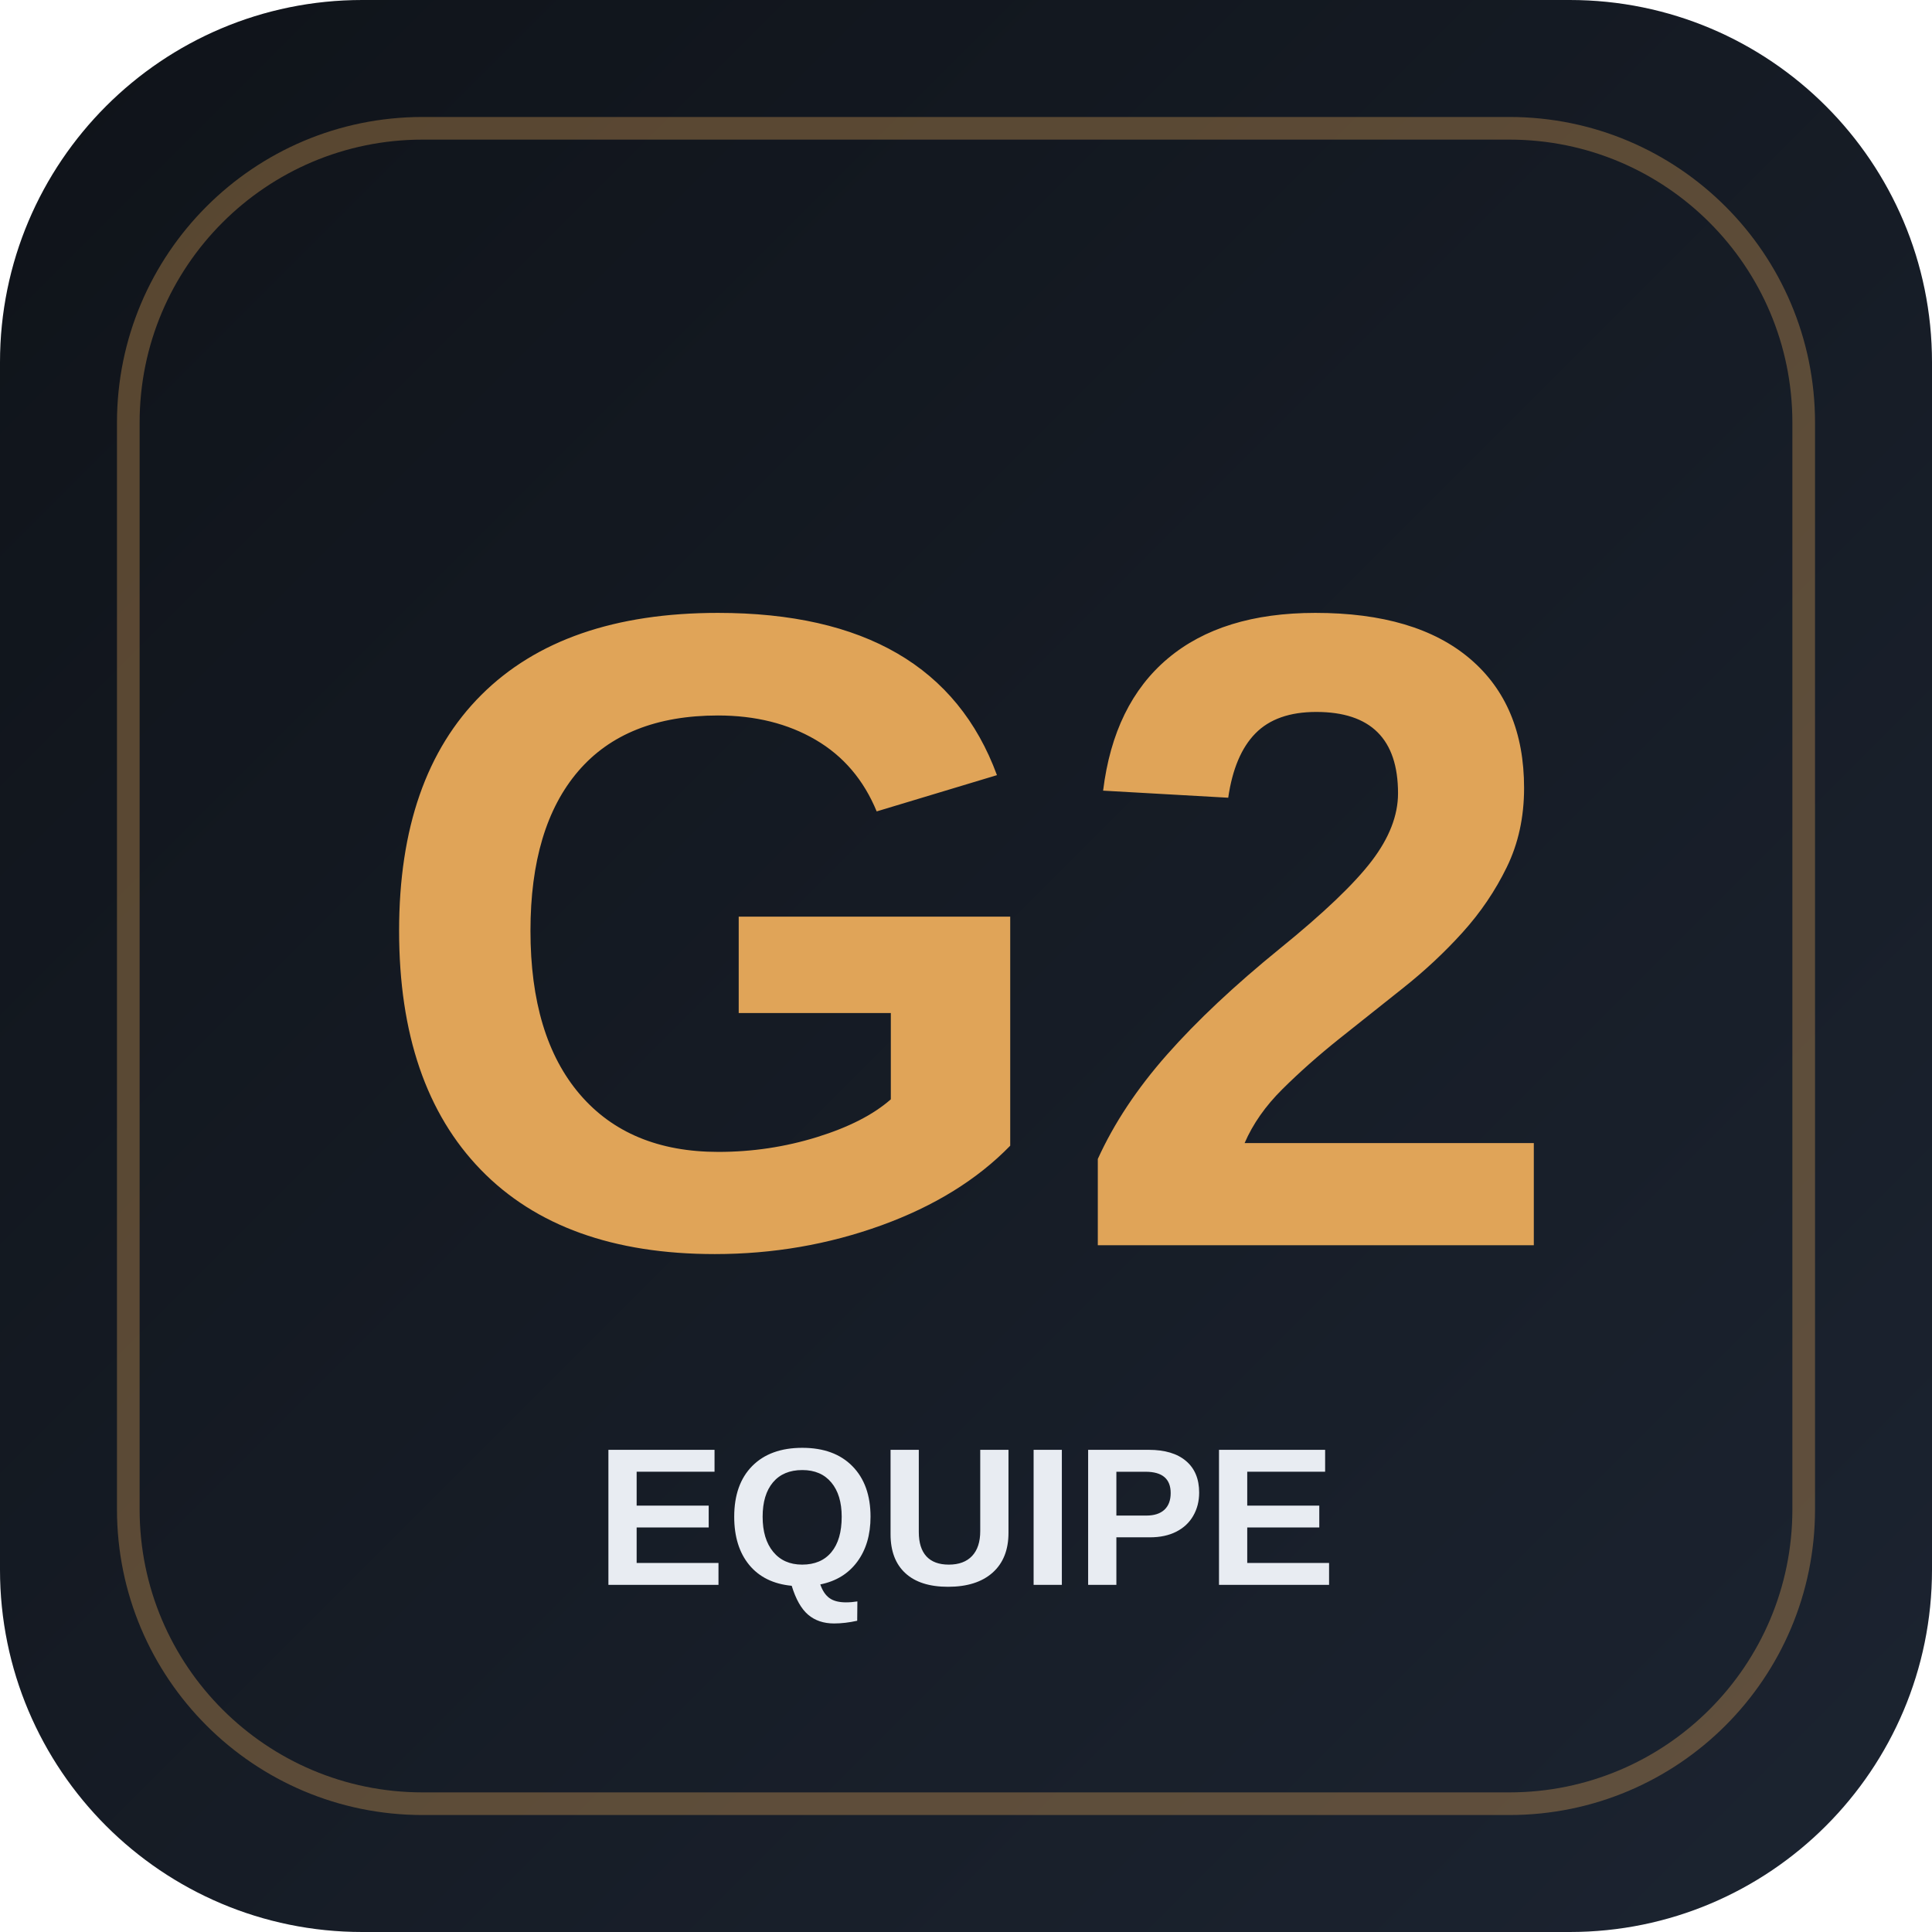
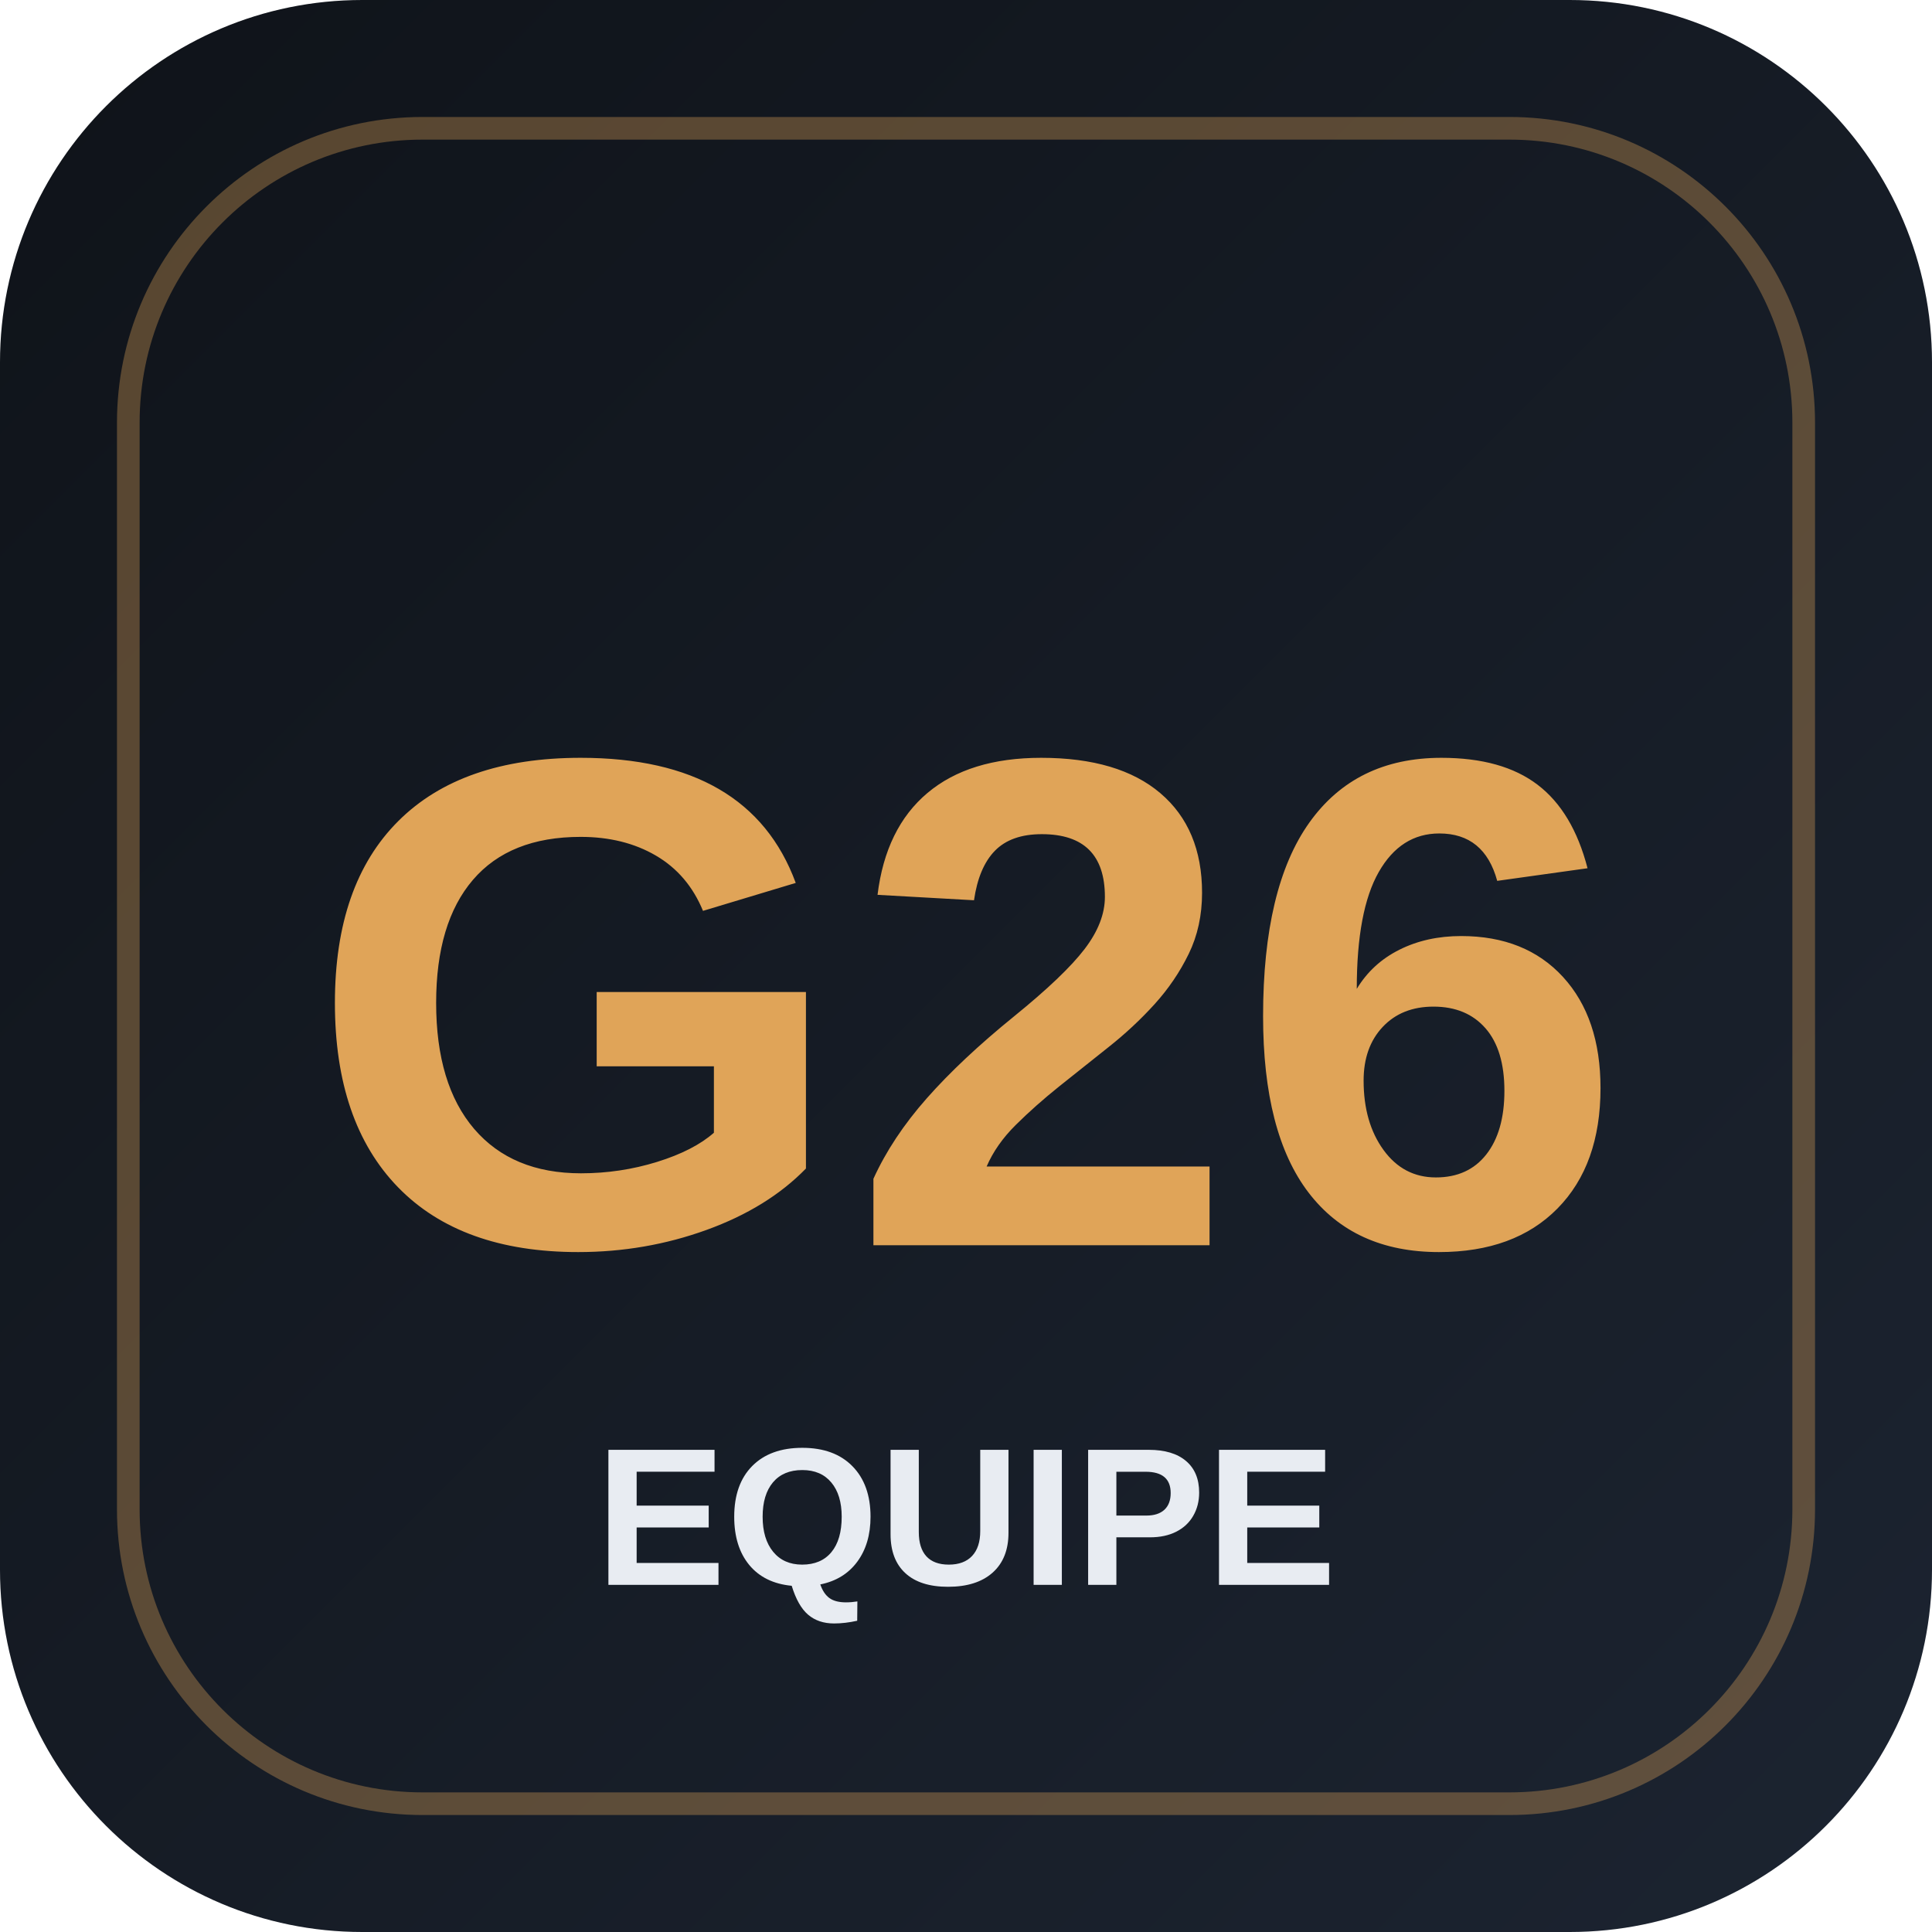
<svg xmlns="http://www.w3.org/2000/svg" width="512" height="512" viewBox="0 0 512 512">
  <defs>
    <linearGradient id="bg" x1="0" y1="0" x2="1" y2="1">
      <stop offset="0" stop-color="#0f1319" />
      <stop offset="1" stop-color="#1c2431" />
    </linearGradient>
  </defs>
  <rect width="512" height="512" rx="96" fill="url(#bg)" />
  <rect x="34" y="34" width="444" height="444" rx="78" fill="none" stroke="#e0a458" stroke-width="6" opacity="0.35" />
-   <text x="256" y="330" text-anchor="middle" font-family="Arial, sans-serif" font-size="240" font-weight="800" fill="#e0a458">G2</text>
+   <text x="256" y="330" text-anchor="middle" font-family="Arial, sans-serif" font-size="185" font-weight="800" fill="#e0a458">G26</text>
  <text x="256" y="420" text-anchor="middle" font-family="Arial, sans-serif" font-size="52" font-weight="600" fill="#e8ecf2">EQUIPE</text>
</svg>
